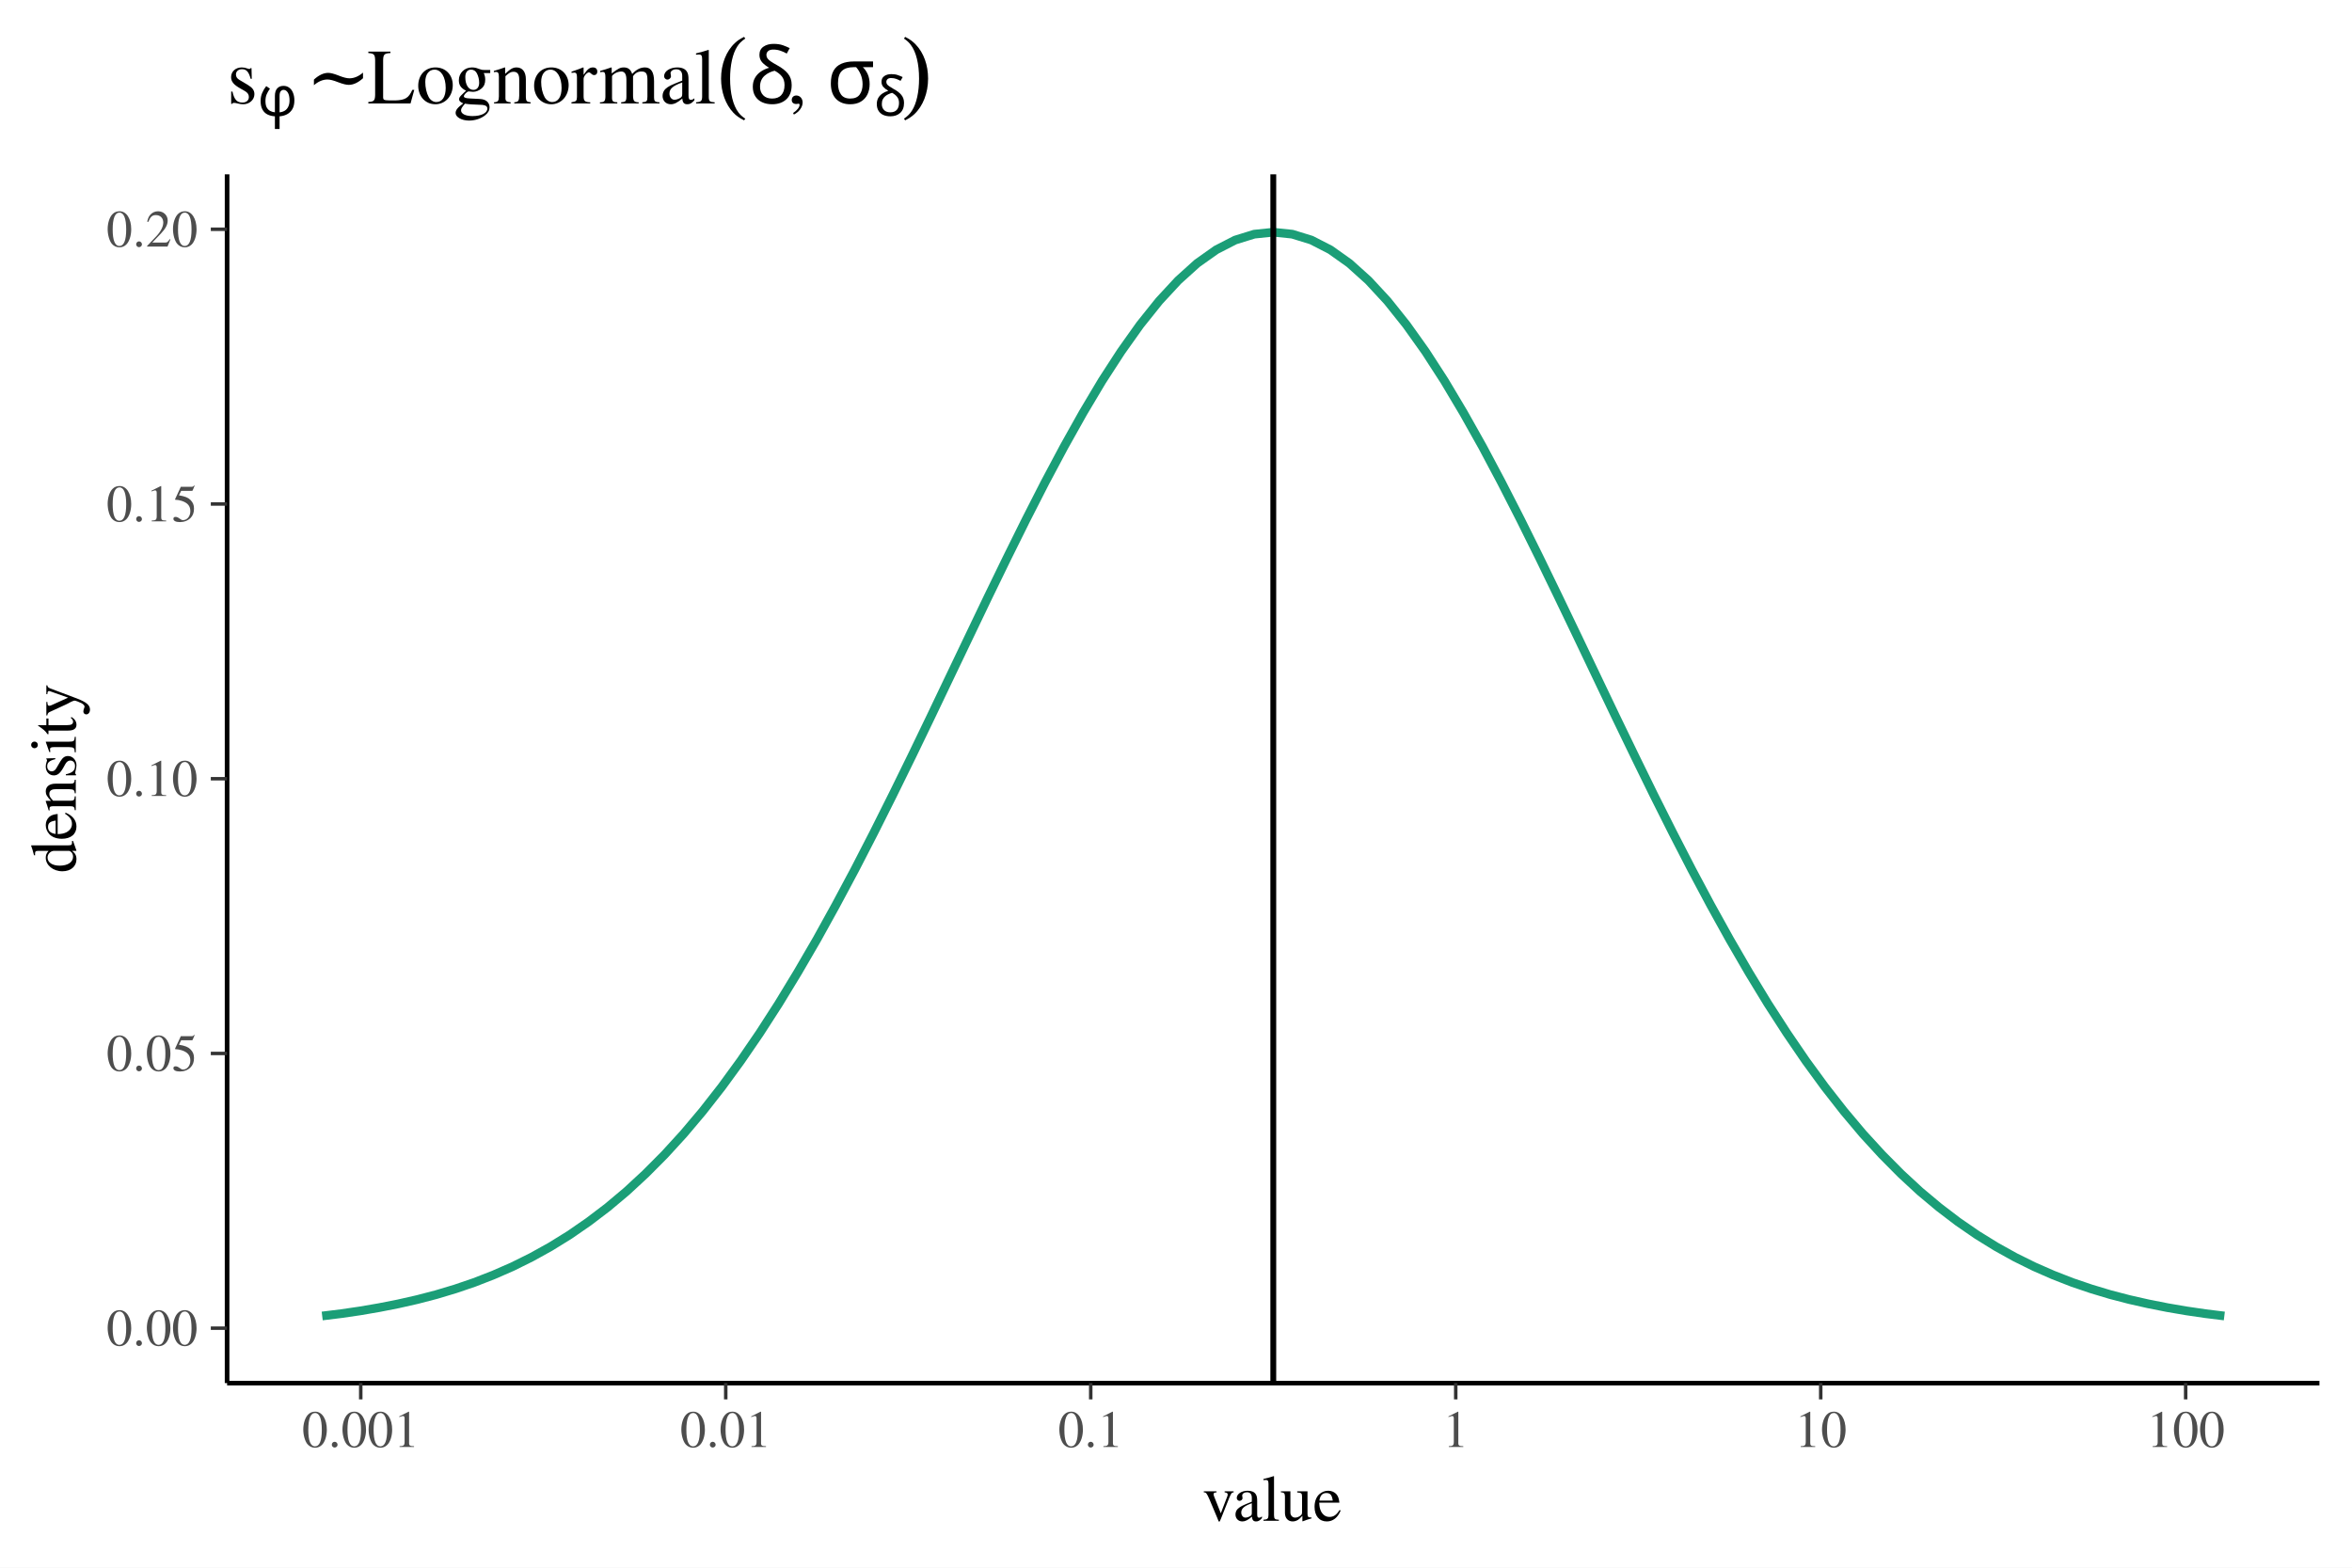
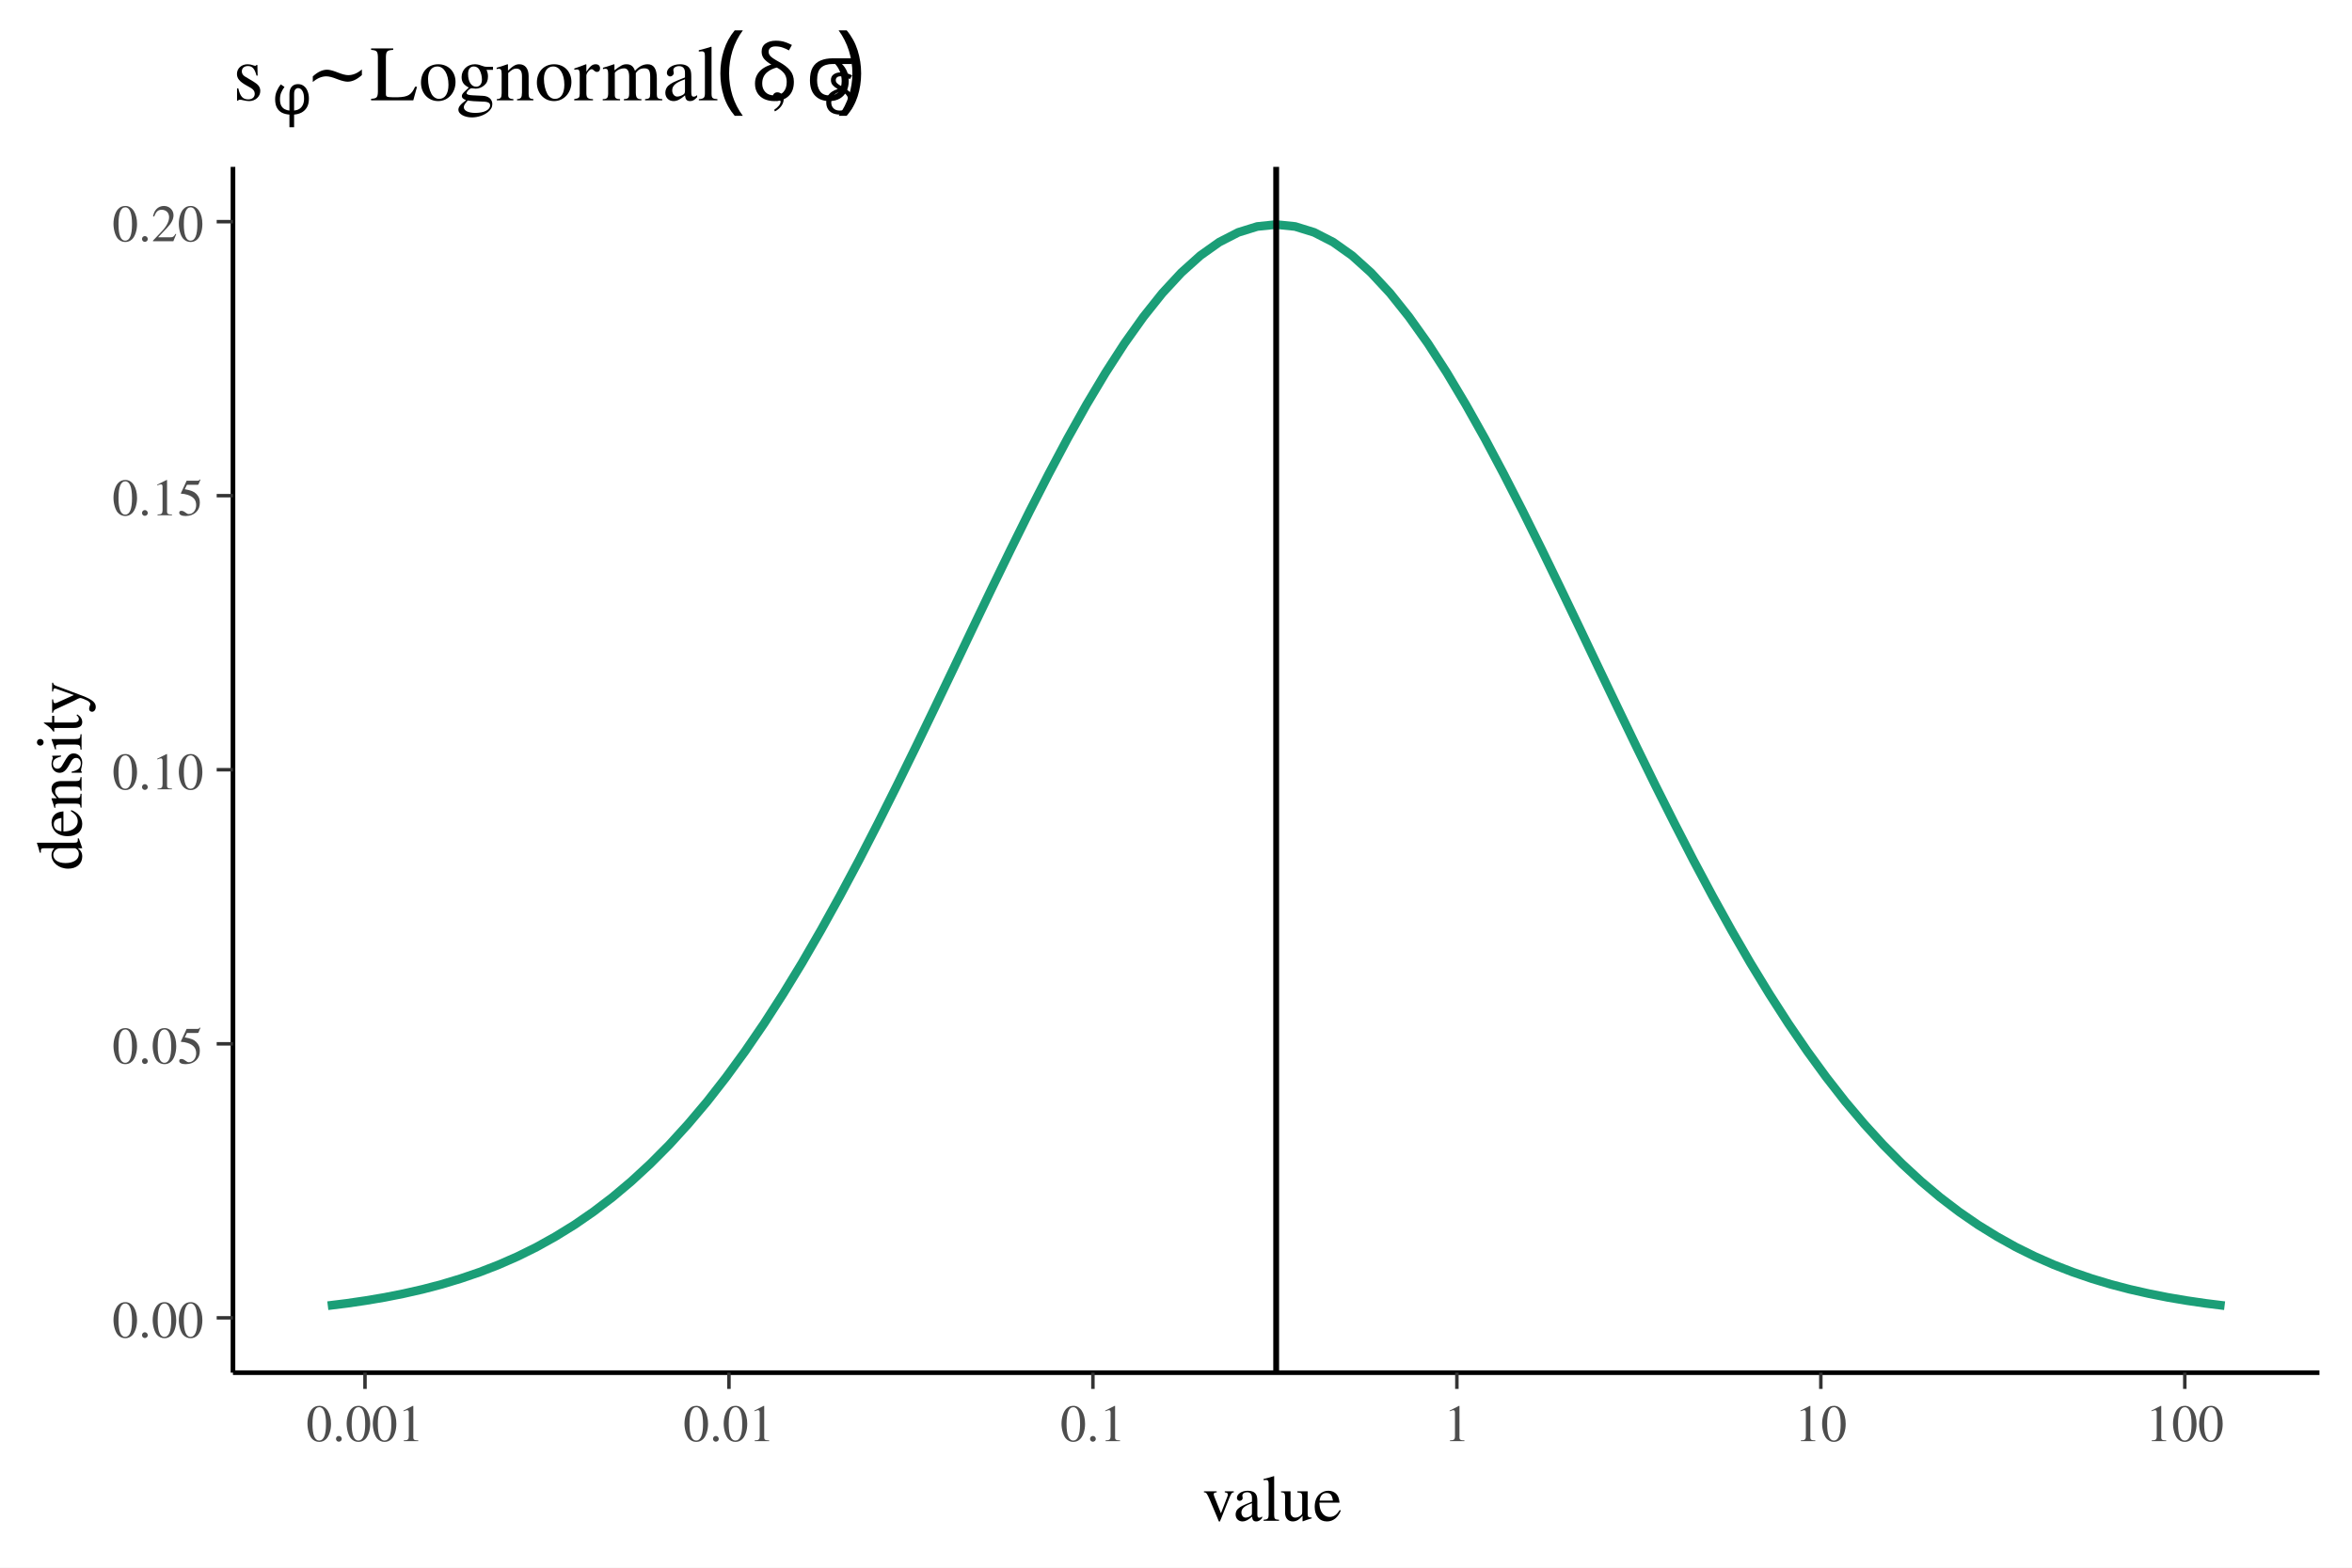
<svg xmlns="http://www.w3.org/2000/svg" viewBox="0 0 432.00 288.00">
  <defs>
    <style type="text/css">
    line, polyline, path, rect, circle {
      fill: none;
      stroke: #000000;
      stroke-linecap: round;
      stroke-linejoin: round;
      stroke-miterlimit: 10.00;
    }
  </style>
  </defs>
  <rect width="100%" height="100%" style="stroke: none; fill: #FFFFFF;" />
  <defs>
-     <clipPath id="cpNDEuNzEyOHw0MjYuMDIyfDI1NC4wOTN8MzIuMDMxMQ==">
-       <rect x="41.71" y="32.03" width="384.31" height="222.06" />
+     <clipPath id="cpNDIuNzg2Mnw0MjYuMDIyfDI1Mi4xNzR8MzAuNjQ4Mw==">
+       <rect x="42.79" y="30.65" width="383.24" height="221.53" />
    </clipPath>
  </defs>
-   <polyline points="59.18,241.76 62.68,241.33 66.17,240.82 69.66,240.22 73.16,239.53 76.65,238.74 80.14,237.83 83.64,236.78 87.13,235.59 90.62,234.23 94.12,232.70 97.61,230.97 101.11,229.03 104.60,226.87 108.09,224.46 111.59,221.80 115.08,218.87 118.57,215.64 122.07,212.12 125.56,208.30 129.06,204.15 132.55,199.69 136.04,194.90 139.54,189.79 143.03,184.37 146.52,178.63 150.02,172.61 153.51,166.30 157.01,159.75 160.50,152.97 163.99,146.00 167.49,138.87 170.98,131.63 174.47,124.32 177.97,117.00 181.46,109.71 184.96,102.51 188.45,95.47 191.94,88.63 195.44,82.06 198.93,75.83 202.42,69.97 205.92,64.57 209.41,59.66 212.91,55.29 216.40,51.52 219.89,48.37 223.39,45.89 226.88,44.10 230.37,43.02 233.87,42.66 237.36,43.02 240.86,44.10 244.35,45.89 247.84,48.37 251.34,51.52 254.83,55.29 258.32,59.66 261.82,64.57 265.31,69.97 268.80,75.83 272.30,82.06 275.79,88.63 279.29,95.47 282.78,102.51 286.27,109.71 289.77,117.00 293.26,124.32 296.75,131.63 300.25,138.87 303.74,146.00 307.24,152.97 310.73,159.75 314.22,166.30 317.72,172.61 321.21,178.63 324.70,184.37 328.20,189.79 331.69,194.90 335.19,199.69 338.68,204.15 342.17,208.30 345.67,212.12 349.16,215.64 352.65,218.87 356.15,221.80 359.64,224.46 363.14,226.87 366.63,229.03 370.12,230.97 373.62,232.70 377.11,234.23 380.60,235.59 384.10,236.78 387.59,237.83 391.09,238.74 394.58,239.53 398.07,240.22 401.57,240.82 405.06,241.33 408.55,241.76 " style="stroke-width: 1.60; stroke: #1B9E77; stroke-linecap: butt;" clip-path="url(#cpNDEuNzEyOHw0MjYuMDIyfDI1NC4wOTN8MzIuMDMxMQ==)" />
-   <line x1="233.87" y1="254.09" x2="233.87" y2="32.03" style="stroke-width: 1.07; stroke-linecap: butt;" clip-path="url(#cpNDEuNzEyOHw0MjYuMDIyfDI1NC4wOTN8MzIuMDMxMQ==)" />
+   <polyline points="60.21,239.87 63.69,239.44 67.17,238.93 70.66,238.34 74.14,237.65 77.63,236.86 81.11,235.95 84.59,234.90 88.08,233.71 91.56,232.36 95.05,230.83 98.53,229.11 102.01,227.17 105.50,225.02 108.98,222.62 112.47,219.96 115.95,217.03 119.43,213.82 122.92,210.31 126.40,206.49 129.89,202.36 133.37,197.90 136.85,193.13 140.34,188.03 143.82,182.62 147.31,176.90 150.79,170.88 154.27,164.60 157.76,158.06 161.24,151.29 164.72,144.34 168.21,137.23 171.69,130.01 175.18,122.72 178.66,115.41 182.14,108.14 185.63,100.96 189.11,93.93 192.60,87.11 196.08,80.56 199.56,74.34 203.05,68.50 206.53,63.11 210.02,58.21 213.50,53.85 216.98,50.09 220.47,46.95 223.95,44.48 227.44,42.69 230.92,41.61 234.40,41.25 237.89,41.61 241.37,42.69 244.86,44.48 248.34,46.95 251.82,50.09 255.31,53.85 258.79,58.21 262.28,63.11 265.76,68.50 269.24,74.34 272.73,80.56 276.21,87.11 279.70,93.93 283.18,100.96 286.66,108.14 290.15,115.41 293.63,122.72 297.12,130.01 300.60,137.23 304.08,144.34 307.57,151.29 311.05,158.06 314.54,164.60 318.02,170.88 321.50,176.90 324.99,182.62 328.47,188.03 331.96,193.13 335.44,197.90 338.92,202.36 342.41,206.49 345.89,210.31 349.38,213.82 352.86,217.03 356.34,219.96 359.83,222.62 363.31,225.02 366.80,227.17 370.28,229.11 373.76,230.83 377.25,232.36 380.73,233.71 384.21,234.90 387.70,235.95 391.18,236.86 394.67,237.65 398.15,238.34 401.63,238.93 405.12,239.44 408.60,239.87 " style="stroke-width: 1.60; stroke: #1B9E77; stroke-linecap: butt;" clip-path="url(#cpNDIuNzg2Mnw0MjYuMDIyfDI1Mi4xNzR8MzAuNjQ4Mw==)" />
+   <line x1="234.40" y1="252.17" x2="234.40" y2="30.65" style="stroke-width: 1.07; stroke-linecap: butt;" clip-path="url(#cpNDIuNzg2Mnw0MjYuMDIyfDI1Mi4xNzR8MzAuNjQ4Mw==)" />
  <defs>
    <clipPath id="cpMHw0MzJ8Mjg4fDA=">
      <rect x="0.00" y="0.00" width="432.00" height="288.00" />
    </clipPath>
  </defs>
-   <polyline points="41.71,254.09 41.71,32.03 " style="stroke-width: 0.85; stroke-linecap: butt;" clip-path="url(#cpMHw0MzJ8Mjg4fDA=)" />
+   <polyline points="42.79,252.17 42.79,30.65 " style="stroke-width: 0.85; stroke-linecap: butt;" clip-path="url(#cpMHw0MzJ8Mjg4fDA=)" />
  <g clip-path="url(#cpMHw0MzJ8Mjg4fDA=)">
-     <text x="19.54" y="247.17" style="font-size: 9.60px; fill: #4D4D4D; font-family: Times;" textLength="16.79px" lengthAdjust="spacingAndGlyphs">0.00</text>
+     <text x="20.61" y="245.70" style="font-size: 9.60px; fill: #4D4D4D; font-family: Times;" textLength="16.80px" lengthAdjust="spacingAndGlyphs">0.00</text>
  </g>
  <g clip-path="url(#cpMHw0MzJ8Mjg4fDA=)">
-     <text x="19.54" y="196.70" style="font-size: 9.60px; fill: #4D4D4D; font-family: Times;" textLength="16.79px" lengthAdjust="spacingAndGlyphs">0.05</text>
+     <text x="20.61" y="195.36" style="font-size: 9.60px; fill: #4D4D4D; font-family: Times;" textLength="16.80px" lengthAdjust="spacingAndGlyphs">0.05</text>
  </g>
  <g clip-path="url(#cpMHw0MzJ8Mjg4fDA=)">
-     <text x="19.54" y="146.23" style="font-size: 9.60px; fill: #4D4D4D; font-family: Times;" textLength="16.79px" lengthAdjust="spacingAndGlyphs">0.10</text>
+     <text x="20.61" y="145.01" style="font-size: 9.60px; fill: #4D4D4D; font-family: Times;" textLength="16.80px" lengthAdjust="spacingAndGlyphs">0.10</text>
  </g>
  <g clip-path="url(#cpMHw0MzJ8Mjg4fDA=)">
-     <text x="19.54" y="95.77" style="font-size: 9.60px; fill: #4D4D4D; font-family: Times;" textLength="16.79px" lengthAdjust="spacingAndGlyphs">0.15</text>
+     <text x="20.61" y="94.66" style="font-size: 9.60px; fill: #4D4D4D; font-family: Times;" textLength="16.80px" lengthAdjust="spacingAndGlyphs">0.15</text>
  </g>
  <g clip-path="url(#cpMHw0MzJ8Mjg4fDA=)">
-     <text x="19.54" y="45.30" style="font-size: 9.60px; fill: #4D4D4D; font-family: Times;" textLength="16.79px" lengthAdjust="spacingAndGlyphs">0.20</text>
+     <text x="20.61" y="44.32" style="font-size: 9.60px; fill: #4D4D4D; font-family: Times;" textLength="16.80px" lengthAdjust="spacingAndGlyphs">0.20</text>
  </g>
-   <polyline points="38.72,244.00 41.71,244.00 " style="stroke-width: 0.64; stroke: #333333; stroke-linecap: butt;" clip-path="url(#cpMHw0MzJ8Mjg4fDA=)" />
-   <polyline points="38.72,193.53 41.71,193.53 " style="stroke-width: 0.64; stroke: #333333; stroke-linecap: butt;" clip-path="url(#cpMHw0MzJ8Mjg4fDA=)" />
-   <polyline points="38.72,143.06 41.71,143.06 " style="stroke-width: 0.64; stroke: #333333; stroke-linecap: butt;" clip-path="url(#cpMHw0MzJ8Mjg4fDA=)" />
-   <polyline points="38.72,92.59 41.71,92.59 " style="stroke-width: 0.64; stroke: #333333; stroke-linecap: butt;" clip-path="url(#cpMHw0MzJ8Mjg4fDA=)" />
-   <polyline points="38.72,42.12 41.71,42.12 " style="stroke-width: 0.64; stroke: #333333; stroke-linecap: butt;" clip-path="url(#cpMHw0MzJ8Mjg4fDA=)" />
-   <polyline points="41.71,254.09 426.02,254.09 " style="stroke-width: 0.85; stroke-linecap: butt;" clip-path="url(#cpMHw0MzJ8Mjg4fDA=)" />
-   <polyline points="66.26,257.08 66.26,254.09 " style="stroke-width: 0.64; stroke: #333333; stroke-linecap: butt;" clip-path="url(#cpMHw0MzJ8Mjg4fDA=)" />
-   <polyline points="133.30,257.08 133.30,254.09 " style="stroke-width: 0.64; stroke: #333333; stroke-linecap: butt;" clip-path="url(#cpMHw0MzJ8Mjg4fDA=)" />
-   <polyline points="200.34,257.08 200.34,254.09 " style="stroke-width: 0.64; stroke: #333333; stroke-linecap: butt;" clip-path="url(#cpMHw0MzJ8Mjg4fDA=)" />
-   <polyline points="267.38,257.08 267.38,254.09 " style="stroke-width: 0.64; stroke: #333333; stroke-linecap: butt;" clip-path="url(#cpMHw0MzJ8Mjg4fDA=)" />
-   <polyline points="334.42,257.08 334.42,254.09 " style="stroke-width: 0.64; stroke: #333333; stroke-linecap: butt;" clip-path="url(#cpMHw0MzJ8Mjg4fDA=)" />
-   <polyline points="401.45,257.08 401.45,254.09 " style="stroke-width: 0.64; stroke: #333333; stroke-linecap: butt;" clip-path="url(#cpMHw0MzJ8Mjg4fDA=)" />
+   <polyline points="39.80,242.10 42.79,242.10 " style="stroke-width: 0.64; stroke: #333333; stroke-linecap: butt;" clip-path="url(#cpMHw0MzJ8Mjg4fDA=)" />
+   <polyline points="39.80,191.76 42.79,191.76 " style="stroke-width: 0.64; stroke: #333333; stroke-linecap: butt;" clip-path="url(#cpMHw0MzJ8Mjg4fDA=)" />
+   <polyline points="39.80,141.41 42.79,141.41 " style="stroke-width: 0.64; stroke: #333333; stroke-linecap: butt;" clip-path="url(#cpMHw0MzJ8Mjg4fDA=)" />
+   <polyline points="39.80,91.06 42.79,91.06 " style="stroke-width: 0.64; stroke: #333333; stroke-linecap: butt;" clip-path="url(#cpMHw0MzJ8Mjg4fDA=)" />
+   <polyline points="39.80,40.72 42.79,40.72 " style="stroke-width: 0.64; stroke: #333333; stroke-linecap: butt;" clip-path="url(#cpMHw0MzJ8Mjg4fDA=)" />
+   <polyline points="42.79,252.17 426.02,252.17 " style="stroke-width: 0.85; stroke-linecap: butt;" clip-path="url(#cpMHw0MzJ8Mjg4fDA=)" />
+   <polyline points="67.04,255.16 67.04,252.17 " style="stroke-width: 0.64; stroke: #333333; stroke-linecap: butt;" clip-path="url(#cpMHw0MzJ8Mjg4fDA=)" />
+   <polyline points="133.89,255.16 133.89,252.17 " style="stroke-width: 0.64; stroke: #333333; stroke-linecap: butt;" clip-path="url(#cpMHw0MzJ8Mjg4fDA=)" />
+   <polyline points="200.74,255.16 200.74,252.17 " style="stroke-width: 0.64; stroke: #333333; stroke-linecap: butt;" clip-path="url(#cpMHw0MzJ8Mjg4fDA=)" />
+   <polyline points="267.59,255.16 267.59,252.17 " style="stroke-width: 0.64; stroke: #333333; stroke-linecap: butt;" clip-path="url(#cpMHw0MzJ8Mjg4fDA=)" />
+   <polyline points="334.44,255.16 334.44,252.17 " style="stroke-width: 0.64; stroke: #333333; stroke-linecap: butt;" clip-path="url(#cpMHw0MzJ8Mjg4fDA=)" />
+   <polyline points="401.29,255.16 401.29,252.17 " style="stroke-width: 0.64; stroke: #333333; stroke-linecap: butt;" clip-path="url(#cpMHw0MzJ8Mjg4fDA=)" />
  <g clip-path="url(#cpMHw0MzJ8Mjg4fDA=)">
-     <text x="55.47" y="265.82" style="font-size: 9.60px; fill: #4D4D4D; font-family: Times;" textLength="21.59px" lengthAdjust="spacingAndGlyphs">0.001</text>
+     <text x="56.24" y="264.75" style="font-size: 9.60px; fill: #4D4D4D; font-family: Times;" textLength="21.60px" lengthAdjust="spacingAndGlyphs">0.001</text>
  </g>
  <g clip-path="url(#cpMHw0MzJ8Mjg4fDA=)">
-     <text x="124.91" y="265.82" style="font-size: 9.60px; fill: #4D4D4D; font-family: Times;" textLength="16.79px" lengthAdjust="spacingAndGlyphs">0.01</text>
+     <text x="125.49" y="264.75" style="font-size: 9.60px; fill: #4D4D4D; font-family: Times;" textLength="16.80px" lengthAdjust="spacingAndGlyphs">0.01</text>
  </g>
  <g clip-path="url(#cpMHw0MzJ8Mjg4fDA=)">
-     <text x="194.34" y="265.82" style="font-size: 9.60px; fill: #4D4D4D; font-family: Times;" textLength="11.99px" lengthAdjust="spacingAndGlyphs">0.1</text>
+     <text x="194.74" y="264.75" style="font-size: 9.60px; fill: #4D4D4D; font-family: Times;" textLength="12.00px" lengthAdjust="spacingAndGlyphs">0.1</text>
  </g>
  <g clip-path="url(#cpMHw0MzJ8Mjg4fDA=)">
-     <text x="264.98" y="265.82" style="font-size: 9.60px; fill: #4D4D4D; font-family: Times;" textLength="4.80px" lengthAdjust="spacingAndGlyphs">1</text>
+     <text x="265.19" y="264.75" style="font-size: 9.60px; fill: #4D4D4D; font-family: Times;" textLength="4.80px" lengthAdjust="spacingAndGlyphs">1</text>
  </g>
  <g clip-path="url(#cpMHw0MzJ8Mjg4fDA=)">
-     <text x="329.62" y="265.82" style="font-size: 9.60px; fill: #4D4D4D; font-family: Times;" textLength="9.59px" lengthAdjust="spacingAndGlyphs">10</text>
+     <text x="329.64" y="264.75" style="font-size: 9.60px; fill: #4D4D4D; font-family: Times;" textLength="9.60px" lengthAdjust="spacingAndGlyphs">10</text>
  </g>
  <g clip-path="url(#cpMHw0MzJ8Mjg4fDA=)">
-     <text x="394.26" y="265.82" style="font-size: 9.60px; fill: #4D4D4D; font-family: Times;" textLength="14.39px" lengthAdjust="spacingAndGlyphs">100</text>
+     <text x="394.09" y="264.75" style="font-size: 9.60px; fill: #4D4D4D; font-family: Times;" textLength="14.40px" lengthAdjust="spacingAndGlyphs">100</text>
  </g>
  <g clip-path="url(#cpMHw0MzJ8Mjg4fDA=)">
-     <text x="220.87" y="279.38" style="font-size: 12.00px; font-family: Times;" textLength="25.99px" lengthAdjust="spacingAndGlyphs">value</text>
+     <text x="220.90" y="279.38" style="font-size: 12.00px; font-family: Times;" textLength="27.00px" lengthAdjust="spacingAndGlyphs">value</text>
  </g>
  <g clip-path="url(#cpMHw0MzJ8Mjg4fDA=)">
-     <text transform="translate(13.92,160.39) rotate(-90)" style="font-size: 12.00px; font-family: Times;" textLength="34.66px" lengthAdjust="spacingAndGlyphs">density</text>
+     <text transform="translate(14.98,159.91) rotate(-90)" style="font-size: 12.00px; font-family: Times;" textLength="37.00px" lengthAdjust="spacingAndGlyphs">density</text>
  </g>
  <g clip-path="url(#cpMHw0MzJ8Mjg4fDA=)">
-     <text x="41.71" y="19.01" style="font-size: 14.40px; font-family: Times;" textLength="5.61px" lengthAdjust="spacingAndGlyphs">s</text>
+     <text x="42.79" y="18.43" style="font-size: 14.40px; font-family: Times;" textLength="7.20px" lengthAdjust="spacingAndGlyphs">s</text>
  </g>
  <g clip-path="url(#cpMHw0MzJ8Mjg4fDA=)">
-     <text x="47.32" y="21.27" style="font-size: 10.08px; font-family: Symbol;" textLength="5.25px" lengthAdjust="spacingAndGlyphs">φ</text>
+     <text x="49.99" y="20.95" style="font-size: 10.08px; font-family: Utopia;" textLength="2.27px" lengthAdjust="spacingAndGlyphs">φ</text>
  </g>
  <g clip-path="url(#cpMHw0MzJ8Mjg4fDA=)">
-     <text x="56.13" y="19.01" style="font-size: 14.40px; font-family: Times;" textLength="10.40px" lengthAdjust="spacingAndGlyphs">∼</text>
+     <text x="55.92" y="18.43" style="font-size: 14.40px; font-family: Times;" textLength="10.80px" lengthAdjust="spacingAndGlyphs">∼</text>
  </g>
  <g clip-path="url(#cpMHw0MzJ8Mjg4fDA=)">
-     <text x="67.48" y="19.01" style="font-size: 14.40px; font-family: Times;" textLength="64.01px" lengthAdjust="spacingAndGlyphs">Lognormal</text>
+     <text x="67.99" y="18.43" style="font-size: 14.40px; font-family: Times;" textLength="63.60px" lengthAdjust="spacingAndGlyphs">Lognormal</text>
  </g>
  <g clip-path="url(#cpMHw0MzJ8Mjg4fDA=)">
-     <text x="131.49" y="19.01" style="font-size: 18.00px; font-family: Symbol;" textLength="5.99px" lengthAdjust="spacingAndGlyphs">(</text>
+     <text x="131.59" y="18.43" style="font-size: 18.00px; font-family: Utopia;" textLength="6.30px" lengthAdjust="spacingAndGlyphs">(</text>
  </g>
  <g clip-path="url(#cpMHw0MzJ8Mjg4fDA=)">
-     <text x="137.49" y="19.01" style="font-size: 14.40px; font-family: Symbol;" textLength="7.12px" lengthAdjust="spacingAndGlyphs">δ</text>
+     <text x="137.89" y="18.43" style="font-size: 14.40px; font-family: Utopia;" textLength="3.24px" lengthAdjust="spacingAndGlyphs">δ</text>
  </g>
  <g clip-path="url(#cpMHw0MzJ8Mjg4fDA=)">
-     <text x="144.61" y="19.01" style="font-size: 14.40px; font-family: Times;" textLength="3.60px" lengthAdjust="spacingAndGlyphs">,</text>
+     <text x="141.13" y="18.43" style="font-size: 14.40px; font-family: Times;" textLength="3.60px" lengthAdjust="spacingAndGlyphs">,</text>
  </g>
  <g clip-path="url(#cpMHw0MzJ8Mjg4fDA=)">
-     <text x="148.21" y="19.01" style="font-size: 14.40px; font-family: Symbol;" textLength="3.60px" lengthAdjust="spacingAndGlyphs"> </text>
+     <text x="144.73" y="18.43" style="font-size: 14.40px; font-family: Utopia;" textLength="3.24px" lengthAdjust="spacingAndGlyphs"> </text>
  </g>
  <g clip-path="url(#cpMHw0MzJ8Mjg4fDA=)">
-     <text x="151.81" y="19.01" style="font-size: 14.40px; font-family: Symbol;" textLength="8.69px" lengthAdjust="spacingAndGlyphs">σ</text>
+     <text x="147.97" y="18.43" style="font-size: 14.40px; font-family: Utopia;" textLength="3.24px" lengthAdjust="spacingAndGlyphs">σ</text>
  </g>
  <g clip-path="url(#cpMHw0MzJ8Mjg4fDA=)">
-     <text x="160.50" y="21.27" style="font-size: 10.08px; font-family: Symbol;" textLength="4.98px" lengthAdjust="spacingAndGlyphs">δ</text>
+     <text x="151.21" y="20.95" style="font-size: 10.08px; font-family: Utopia;" textLength="2.27px" lengthAdjust="spacingAndGlyphs">δ</text>
  </g>
  <g clip-path="url(#cpMHw0MzJ8Mjg4fDA=)">
-     <text x="165.48" y="19.01" style="font-size: 18.00px; font-family: Symbol;" textLength="5.99px" lengthAdjust="spacingAndGlyphs">)</text>
+     <text x="153.48" y="18.43" style="font-size: 18.00px; font-family: Utopia;" textLength="6.30px" lengthAdjust="spacingAndGlyphs">)</text>
  </g>
</svg>
